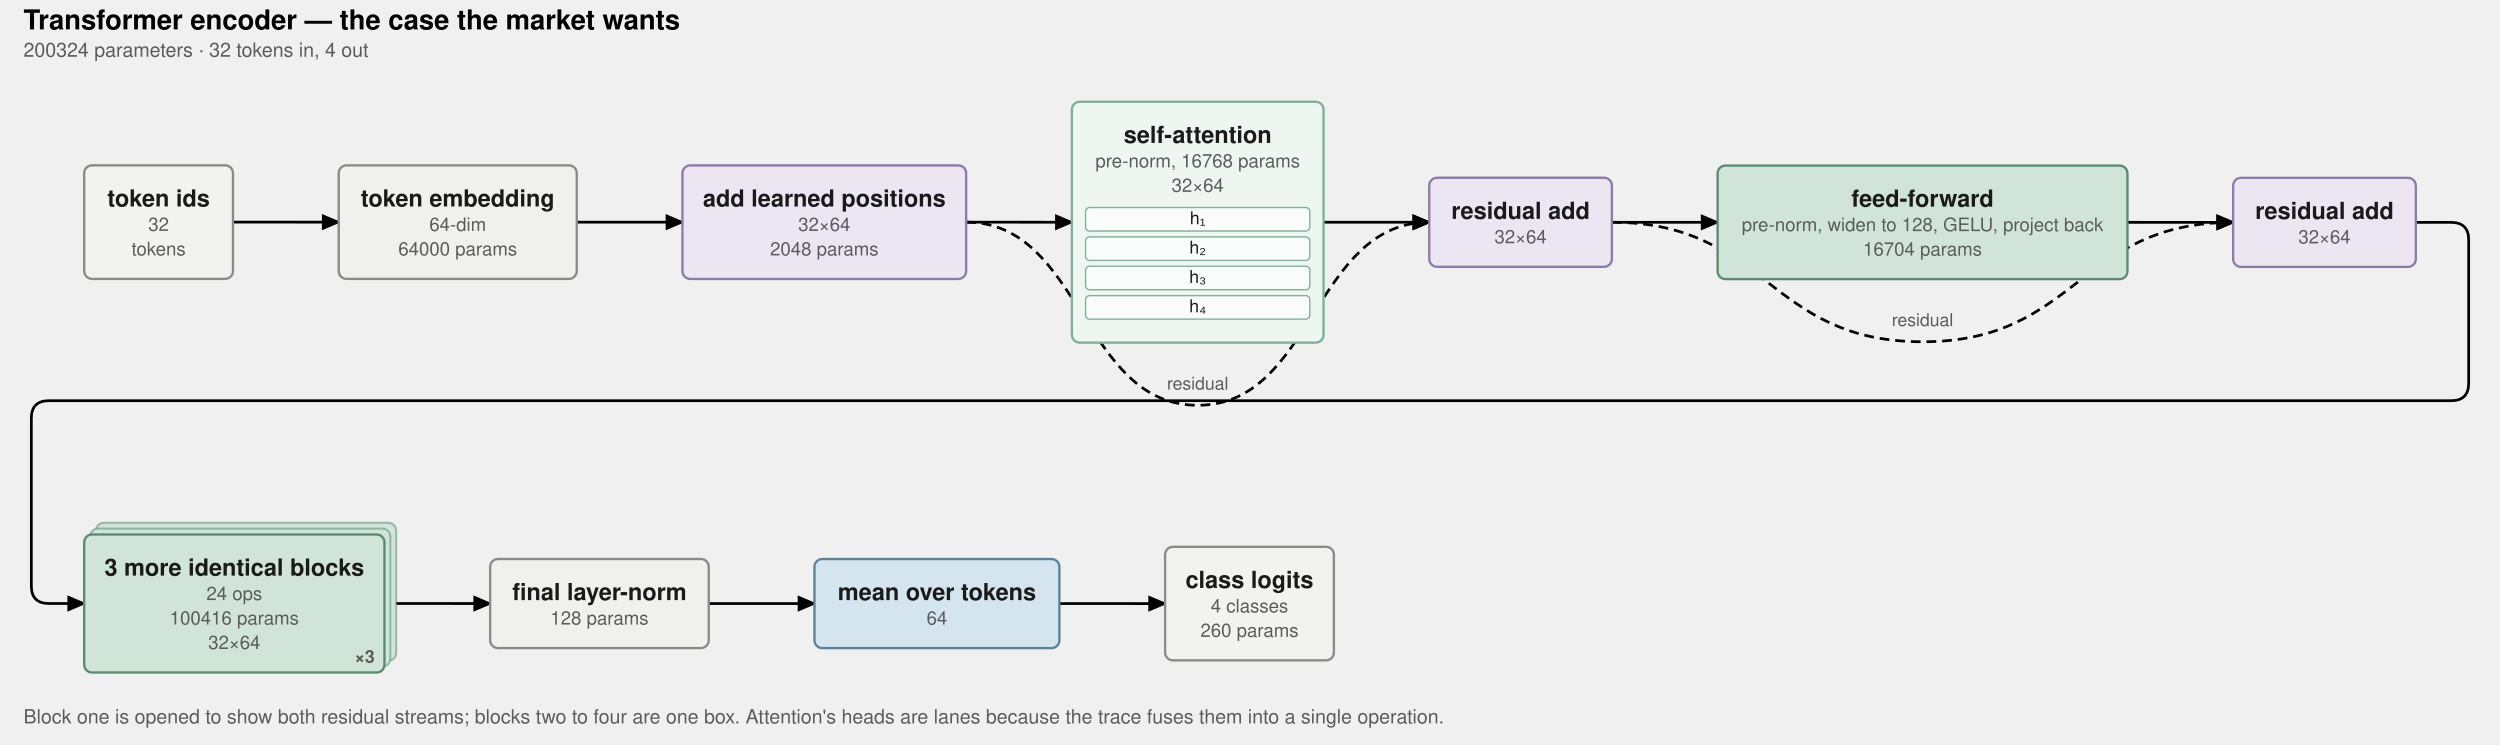
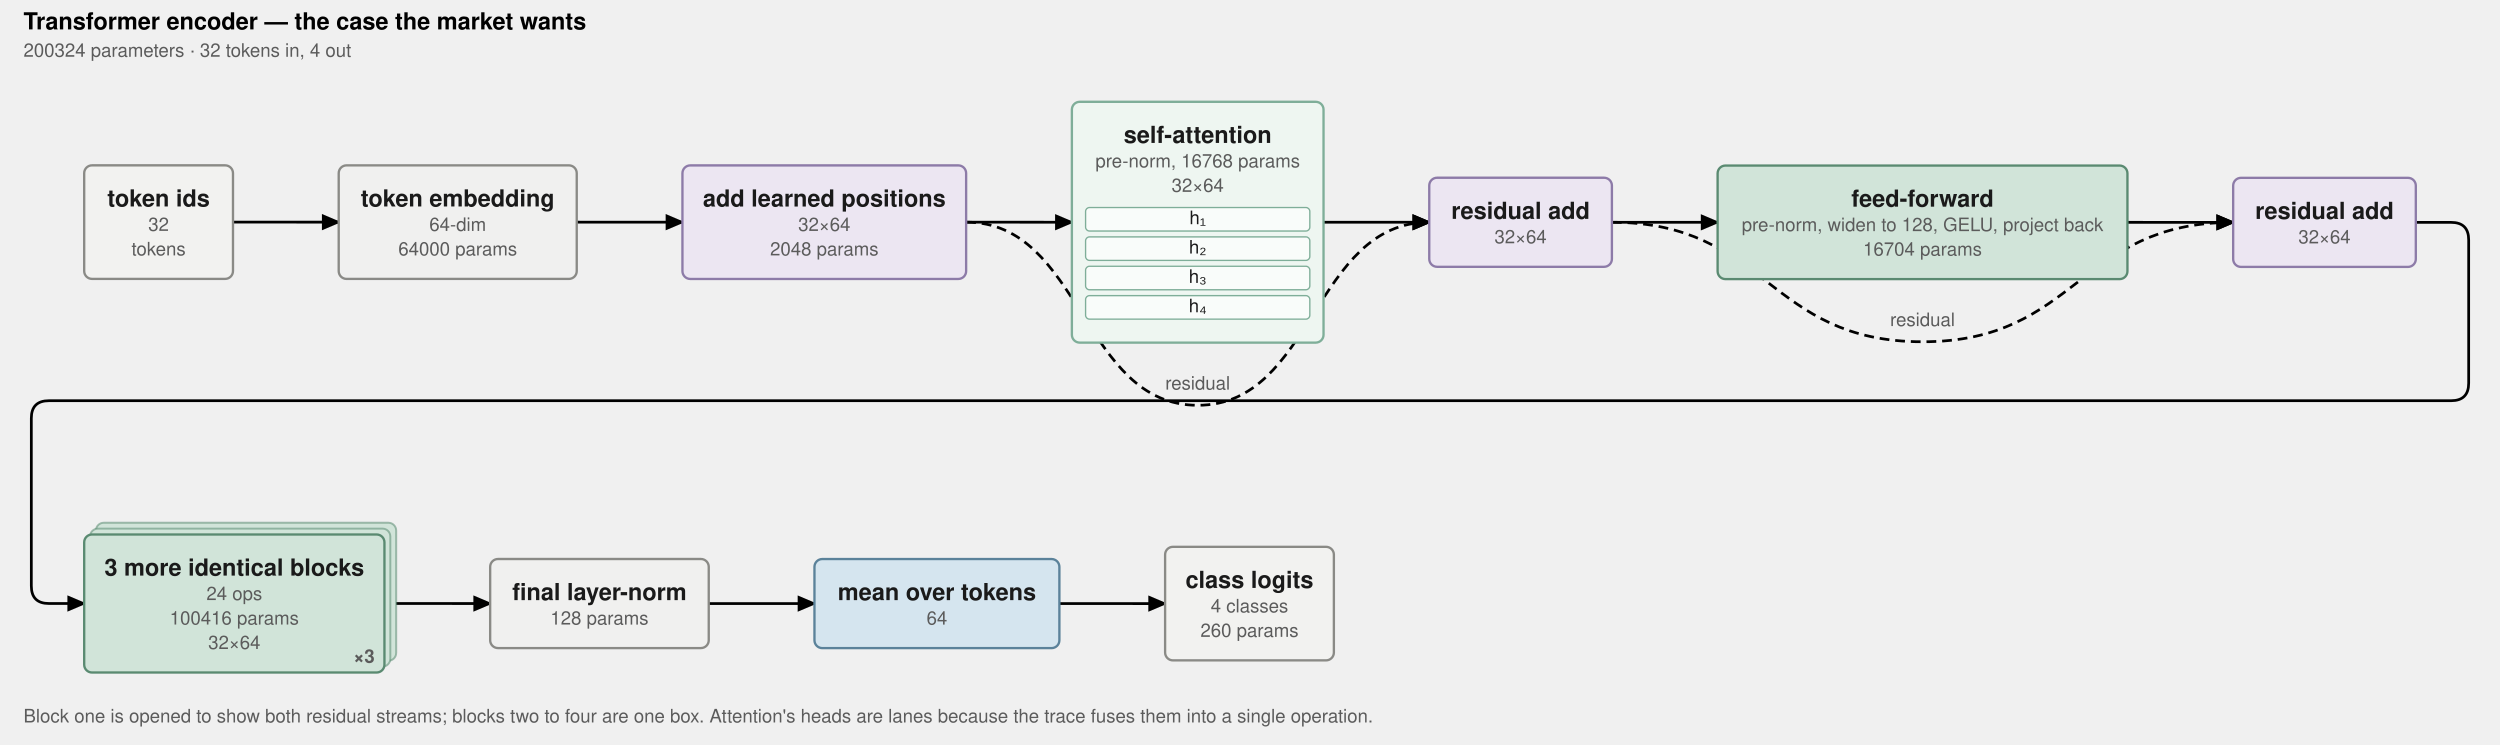
<svg xmlns="http://www.w3.org/2000/svg" class="draughtsman" role="img" aria-label="Transformer encoder — the case the market wants" viewBox="0 0 1276.92 380.5" width="1276.92" height="380.5">
  <defs>
    <marker id="ds-arrow" viewBox="0 0 8 8" refX="7" refY="4" markerWidth="7" markerHeight="7" orient="auto-start-reverse">
      <path d="M0 0.6 L8 4 L0 7.4 Z" style="fill:currentColor" />
    </marker>
  </defs>
-   <text class="ds-title" x="12" y="15" style="font-family:Helvetica Neue, Helvetica, Arial, sans-serif;font-size:14px;font-weight:600;fill:currentColor">Transformer encoder — the case the market wants</text>
-   <text class="ds-subtitle" x="12" y="29" style="font-family:Helvetica Neue, Helvetica, Arial, sans-serif;font-size:10px;fill:currentColor;opacity:0.62">200324 parameters · 32 tokens in, 4 out</text>
+   <text class="ds-title" x="12" y="15" style="font-family:Helvetica Neue, Helvetica, Arial, sans-serif;font-size:12.0px;font-weight:600;fill:currentColor">Transformer encoder — the case the market wants</text>
+   <text class="ds-subtitle" x="12" y="29" style="font-family:Helvetica Neue, Helvetica, Arial, sans-serif;font-size:9.5px;fill:currentColor;opacity:0.62">200324 parameters · 32 tokens in, 4 out</text>
  <g class="ds-body" transform="translate(0 36)">
    <path class="ds-edge ds-edge-solid" data-from="tokens" data-to="embed" d="M119 77.45 C146 77.45 146 77.46 173 77.46" style="fill:none;stroke:currentColor;stroke-width:1.4" marker-end="url(#ds-arrow)" />
    <path class="ds-edge ds-edge-solid" data-from="embed" data-to="pos" d="M294.57 77.46 C321.57 77.46 321.57 77.48 348.57 77.48" style="fill:none;stroke:currentColor;stroke-width:1.4" marker-end="url(#ds-arrow)" />
    <path class="ds-edge ds-edge-dashed" data-from="pos" data-to="join1" d="M493.48 77.48 C552.61 77.48 552.61 171 611.75 171 C670.88 171 670.88 77.53 730.02 77.53" style="fill:none;stroke:currentColor;stroke-width:1.4;stroke-dasharray:5 3" marker-end="url(#ds-arrow)" />
-     <text class="ds-edge-label" x="611.74" y="162.99" text-anchor="middle" style="font-family:Helvetica Neue, Helvetica, Arial, sans-serif;font-size:9.0px;fill:currentColor;opacity:0.62">residual</text>
+     <text class="ds-edge-label" x="611.74" y="162.99" text-anchor="middle" style="font-family:Helvetica Neue, Helvetica, Arial, sans-serif;font-size:9.5px;fill:currentColor;opacity:0.62">residual</text>
    <path class="ds-edge ds-edge-solid" data-from="pos" data-to="attn" d="M493.48 77.48 C520.48 77.48 520.48 77.5 547.48 77.5" style="fill:none;stroke:currentColor;stroke-width:1.4" marker-end="url(#ds-arrow)" />
    <path class="ds-edge ds-edge-solid" data-from="attn" data-to="join1" d="M676.02 77.5 C703.02 77.5 703.02 77.53 730.02 77.53" style="fill:none;stroke:currentColor;stroke-width:1.4" marker-end="url(#ds-arrow)" />
    <path class="ds-edge ds-edge-dashed" data-from="join1" data-to="join2" d="M823.3 77.53 C902.63 77.53 902.63 138.56 981.97 138.56 C1061.3 138.56 1061.3 77.58 1140.63 77.58" style="fill:none;stroke:currentColor;stroke-width:1.4;stroke-dasharray:5 3" marker-end="url(#ds-arrow)" />
-     <text class="ds-edge-label" x="981.96" y="130.55" text-anchor="middle" style="font-family:Helvetica Neue, Helvetica, Arial, sans-serif;font-size:9.0px;fill:currentColor;opacity:0.62">residual</text>
+     <text class="ds-edge-label" x="981.96" y="130.55" text-anchor="middle" style="font-family:Helvetica Neue, Helvetica, Arial, sans-serif;font-size:9.5px;fill:currentColor;opacity:0.62">residual</text>
    <path class="ds-edge ds-edge-solid" data-from="join1" data-to="ff" d="M823.3 77.53 C850.3 77.53 850.3 77.56 877.3 77.56" style="fill:none;stroke:currentColor;stroke-width:1.4" marker-end="url(#ds-arrow)" />
    <path class="ds-edge ds-edge-solid" data-from="ff" data-to="join2" d="M1086.63 77.56 C1113.63 77.56 1113.63 77.58 1140.63 77.58" style="fill:none;stroke:currentColor;stroke-width:1.4" marker-end="url(#ds-arrow)" />
    <path class="ds-edge ds-edge-solid" data-from="join2" data-to="rest" d="M1233.92 77.58 L1251.92 77.58 Q1260.92 77.58 1260.92 86.58 L1260.92 159.67 Q1260.92 168.67 1251.92 168.67 L25 168.67 Q16 168.67 16 177.67 L16 263.25 Q16 272.25 25 272.25 L43 272.25" style="fill:none;stroke:currentColor;stroke-width:1.4" marker-end="url(#ds-arrow)" />
    <path class="ds-edge ds-edge-solid" data-from="rest" data-to="norm" d="M196.36 272.25 C223.36 272.25 223.36 272.27 250.36 272.27" style="fill:none;stroke:currentColor;stroke-width:1.4" marker-end="url(#ds-arrow)" />
    <path class="ds-edge ds-edge-solid" data-from="norm" data-to="pool" d="M362 272.27 C389 272.27 389 272.29 416 272.29" style="fill:none;stroke:currentColor;stroke-width:1.4" marker-end="url(#ds-arrow)" />
    <path class="ds-edge ds-edge-solid" data-from="pool" data-to="logits" d="M541.1 272.29 C568.1 272.29 568.1 272.3 595.1 272.3" style="fill:none;stroke:currentColor;stroke-width:1.4" marker-end="url(#ds-arrow)" />
    <g class="ds-stage ds-kind-input" data-stage="tokens">
      <rect x="43" y="48.45" width="76" height="58" rx="4" style="fill:#f2f2f0;stroke:#8a8a86;stroke-width:1.2" />
      <text x="81" y="69.45" text-anchor="middle" style="font-family:Helvetica Neue, Helvetica, Arial, sans-serif;font-size:12.0px;font-weight:600;fill:#1a1a1a">token ids</text>
      <text x="81" y="81.95" text-anchor="middle" style="font-family:Helvetica Neue, Helvetica, Arial, sans-serif;font-size:9.5px;fill:#5b5b5b">32</text>
      <text x="81" y="94.45" text-anchor="middle" style="font-family:Helvetica Neue, Helvetica, Arial, sans-serif;font-size:9.5px;fill:#5b5b5b">tokens</text>
    </g>
    <g class="ds-stage ds-kind-op" data-stage="embed">
      <rect x="173" y="48.46" width="121.58" height="58" rx="4" style="fill:#f0f0ef;stroke:#8a8a86;stroke-width:1.2" />
      <text x="233.79" y="69.46" text-anchor="middle" style="font-family:Helvetica Neue, Helvetica, Arial, sans-serif;font-size:12.0px;font-weight:600;fill:#1a1a1a">token embedding</text>
      <text x="233.79" y="81.96" text-anchor="middle" style="font-family:Helvetica Neue, Helvetica, Arial, sans-serif;font-size:9.5px;fill:#5b5b5b">64-dim</text>
      <text x="233.79" y="94.46" text-anchor="middle" style="font-family:Helvetica Neue, Helvetica, Arial, sans-serif;font-size:9.5px;fill:#5b5b5b">64000 params</text>
    </g>
    <g class="ds-stage ds-kind-concat" data-stage="pos">
      <rect x="348.57" y="48.48" width="144.9" height="58" rx="4" style="fill:#ece6f2;stroke:#8d7ba8;stroke-width:1.2" />
      <text x="421.03" y="69.48" text-anchor="middle" style="font-family:Helvetica Neue, Helvetica, Arial, sans-serif;font-size:12.0px;font-weight:600;fill:#1a1a1a">add learned positions</text>
      <text x="421.03" y="81.98" text-anchor="middle" style="font-family:Helvetica Neue, Helvetica, Arial, sans-serif;font-size:9.5px;fill:#5b5b5b">32×64</text>
      <text x="421.03" y="94.48" text-anchor="middle" style="font-family:Helvetica Neue, Helvetica, Arial, sans-serif;font-size:9.5px;fill:#5b5b5b">2048 params</text>
    </g>
    <g class="ds-stage ds-kind-kernel" data-stage="attn">
      <rect x="547.48" y="16" width="128.54" height="123" rx="4" style="fill:#eef6f1;stroke:#7fae99;stroke-width:1.2" />
      <text x="611.75" y="37" text-anchor="middle" style="font-family:Helvetica Neue, Helvetica, Arial, sans-serif;font-size:12.0px;font-weight:600;fill:#1a1a1a">self-attention</text>
      <text x="611.75" y="49.5" text-anchor="middle" style="font-family:Helvetica Neue, Helvetica, Arial, sans-serif;font-size:9.5px;fill:#5b5b5b">pre-norm, 16768 params</text>
      <text x="611.75" y="62" text-anchor="middle" style="font-family:Helvetica Neue, Helvetica, Arial, sans-serif;font-size:9.5px;fill:#5b5b5b">32×64</text>
      <rect class="ds-lane" x="554.48" y="70" width="114.54" height="12" rx="2" style="fill:#ffffff;fill-opacity:0.62;stroke:#7fae99;stroke-width:0.7" />
-       <text x="611.75" y="78.5" text-anchor="middle" style="font-family:Helvetica Neue, Helvetica, Arial, sans-serif;font-size:9.0px;fill:#1a1a1a">h₁</text>
+       <text x="611.75" y="78.5" text-anchor="middle" style="font-family:Helvetica Neue, Helvetica, Arial, sans-serif;font-size:9.5px;fill:#1a1a1a">h₁</text>
      <rect class="ds-lane" x="554.48" y="85" width="114.54" height="12" rx="2" style="fill:#ffffff;fill-opacity:0.62;stroke:#7fae99;stroke-width:0.7" />
-       <text x="611.75" y="93.5" text-anchor="middle" style="font-family:Helvetica Neue, Helvetica, Arial, sans-serif;font-size:9.0px;fill:#1a1a1a">h₂</text>
+       <text x="611.75" y="93.5" text-anchor="middle" style="font-family:Helvetica Neue, Helvetica, Arial, sans-serif;font-size:9.5px;fill:#1a1a1a">h₂</text>
      <rect class="ds-lane" x="554.48" y="100" width="114.54" height="12" rx="2" style="fill:#ffffff;fill-opacity:0.62;stroke:#7fae99;stroke-width:0.7" />
-       <text x="611.75" y="108.5" text-anchor="middle" style="font-family:Helvetica Neue, Helvetica, Arial, sans-serif;font-size:9.0px;fill:#1a1a1a">h₃</text>
+       <text x="611.75" y="108.5" text-anchor="middle" style="font-family:Helvetica Neue, Helvetica, Arial, sans-serif;font-size:9.5px;fill:#1a1a1a">h₃</text>
      <rect class="ds-lane" x="554.48" y="115" width="114.54" height="12" rx="2" style="fill:#ffffff;fill-opacity:0.62;stroke:#7fae99;stroke-width:0.7" />
-       <text x="611.75" y="123.5" text-anchor="middle" style="font-family:Helvetica Neue, Helvetica, Arial, sans-serif;font-size:9.0px;fill:#1a1a1a">h₄</text>
+       <text x="611.75" y="123.5" text-anchor="middle" style="font-family:Helvetica Neue, Helvetica, Arial, sans-serif;font-size:9.5px;fill:#1a1a1a">h₄</text>
    </g>
    <g class="ds-stage ds-kind-concat" data-stage="join1">
      <rect x="730.02" y="54.78" width="93.29" height="45.5" rx="4" style="fill:#ece6f2;stroke:#8d7ba8;stroke-width:1.2" />
      <text x="776.66" y="75.78" text-anchor="middle" style="font-family:Helvetica Neue, Helvetica, Arial, sans-serif;font-size:12.0px;font-weight:600;fill:#1a1a1a">residual add</text>
      <text x="776.66" y="88.28" text-anchor="middle" style="font-family:Helvetica Neue, Helvetica, Arial, sans-serif;font-size:9.5px;fill:#5b5b5b">32×64</text>
    </g>
    <g class="ds-stage ds-kind-stack" data-stage="ff">
      <rect x="877.3" y="48.56" width="209.33" height="58" rx="4" style="fill:#d1e4d9;stroke:#5a8a71;stroke-width:1.2" />
      <text x="981.97" y="69.56" text-anchor="middle" style="font-family:Helvetica Neue, Helvetica, Arial, sans-serif;font-size:12.0px;font-weight:600;fill:#1a1a1a">feed-forward</text>
      <text x="981.97" y="82.06" text-anchor="middle" style="font-family:Helvetica Neue, Helvetica, Arial, sans-serif;font-size:9.5px;fill:#5b5b5b">pre-norm, widen to 128, GELU, project back</text>
      <text x="981.97" y="94.56" text-anchor="middle" style="font-family:Helvetica Neue, Helvetica, Arial, sans-serif;font-size:9.5px;fill:#5b5b5b">16704 params</text>
    </g>
    <g class="ds-stage ds-kind-concat" data-stage="join2">
      <rect x="1140.63" y="54.83" width="93.29" height="45.5" rx="4" style="fill:#ece6f2;stroke:#8d7ba8;stroke-width:1.2" />
      <text x="1187.27" y="75.83" text-anchor="middle" style="font-family:Helvetica Neue, Helvetica, Arial, sans-serif;font-size:12.0px;font-weight:600;fill:#1a1a1a">residual add</text>
      <text x="1187.27" y="88.33" text-anchor="middle" style="font-family:Helvetica Neue, Helvetica, Arial, sans-serif;font-size:9.5px;fill:#5b5b5b">32×64</text>
    </g>
    <g class="ds-stage ds-kind-stack" data-stage="rest">
      <rect class="ds-repeat-sheet" x="49" y="231" width="153.36" height="70.5" rx="4" style="fill:#d1e4d9;stroke:#5a8a71;stroke-width:1;stroke-opacity:0.55" />
      <rect class="ds-repeat-sheet" x="46" y="234" width="153.36" height="70.5" rx="4" style="fill:#d1e4d9;stroke:#5a8a71;stroke-width:1;stroke-opacity:0.55" />
      <rect x="43" y="237" width="153.36" height="70.5" rx="4" style="fill:#d1e4d9;stroke:#5a8a71;stroke-width:1.2" />
-       <text class="ds-repeat-badge" x="191.36" y="302.5" text-anchor="end" style="font-family:Helvetica Neue, Helvetica, Arial, sans-serif;font-size:9px;font-weight:600;fill:#5b5b5b">×3</text>
+       <text class="ds-repeat-badge" x="191.36" y="302.5" text-anchor="end" style="font-family:Helvetica Neue, Helvetica, Arial, sans-serif;font-size:9.5px;font-weight:600;fill:#5b5b5b">×3</text>
      <text x="119.68" y="258" text-anchor="middle" style="font-family:Helvetica Neue, Helvetica, Arial, sans-serif;font-size:12.0px;font-weight:600;fill:#1a1a1a">3 more identical blocks</text>
      <text x="119.68" y="270.5" text-anchor="middle" style="font-family:Helvetica Neue, Helvetica, Arial, sans-serif;font-size:9.5px;fill:#5b5b5b">24 ops</text>
      <text x="119.68" y="283" text-anchor="middle" style="font-family:Helvetica Neue, Helvetica, Arial, sans-serif;font-size:9.5px;fill:#5b5b5b">100416 params</text>
      <text x="119.68" y="295.5" text-anchor="middle" style="font-family:Helvetica Neue, Helvetica, Arial, sans-serif;font-size:9.5px;fill:#5b5b5b">32×64</text>
    </g>
    <g class="ds-stage ds-kind-op" data-stage="norm">
      <rect x="250.36" y="249.52" width="111.64" height="45.5" rx="4" style="fill:#f0f0ef;stroke:#8a8a86;stroke-width:1.2" />
      <text x="306.18" y="270.52" text-anchor="middle" style="font-family:Helvetica Neue, Helvetica, Arial, sans-serif;font-size:12.0px;font-weight:600;fill:#1a1a1a">final layer-norm</text>
      <text x="306.18" y="283.02" text-anchor="middle" style="font-family:Helvetica Neue, Helvetica, Arial, sans-serif;font-size:9.5px;fill:#5b5b5b">128 params</text>
    </g>
    <g class="ds-stage ds-kind-reduce" data-stage="pool">
      <rect x="416" y="249.54" width="125.1" height="45.5" rx="4" style="fill:#d5e5ef;stroke:#5b829a;stroke-width:1.2" />
      <text x="478.55" y="270.54" text-anchor="middle" style="font-family:Helvetica Neue, Helvetica, Arial, sans-serif;font-size:12.0px;font-weight:600;fill:#1a1a1a">mean over tokens</text>
      <text x="478.55" y="283.04" text-anchor="middle" style="font-family:Helvetica Neue, Helvetica, Arial, sans-serif;font-size:9.5px;fill:#5b5b5b">64</text>
    </g>
    <g class="ds-stage ds-kind-output" data-stage="logits">
      <rect x="595.1" y="243.3" width="86.2" height="58" rx="4" style="fill:#f2f2f0;stroke:#8a8a86;stroke-width:1.2" />
      <text x="638.2" y="264.3" text-anchor="middle" style="font-family:Helvetica Neue, Helvetica, Arial, sans-serif;font-size:12.0px;font-weight:600;fill:#1a1a1a">class logits</text>
      <text x="638.2" y="276.8" text-anchor="middle" style="font-family:Helvetica Neue, Helvetica, Arial, sans-serif;font-size:9.5px;fill:#5b5b5b">4 classes</text>
      <text x="638.2" y="289.3" text-anchor="middle" style="font-family:Helvetica Neue, Helvetica, Arial, sans-serif;font-size:9.5px;fill:#5b5b5b">260 params</text>
    </g>
  </g>
-   <text class="ds-caption" x="12" y="369.5" style="font-family:Helvetica Neue, Helvetica, Arial, sans-serif;font-size:10.0px;fill:currentColor;opacity:0.62">Block one is opened to show both residual streams; blocks two to four are one box. Attention's heads are lanes because the trace fuses them into a single operation.</text>
+   <text class="ds-caption" x="12" y="369" style="font-family:Helvetica Neue, Helvetica, Arial, sans-serif;font-size:9.5px;fill:currentColor;opacity:0.62">Block one is opened to show both residual streams; blocks two to four are one box. Attention's heads are lanes because the trace fuses them into a single operation.</text>
</svg>
